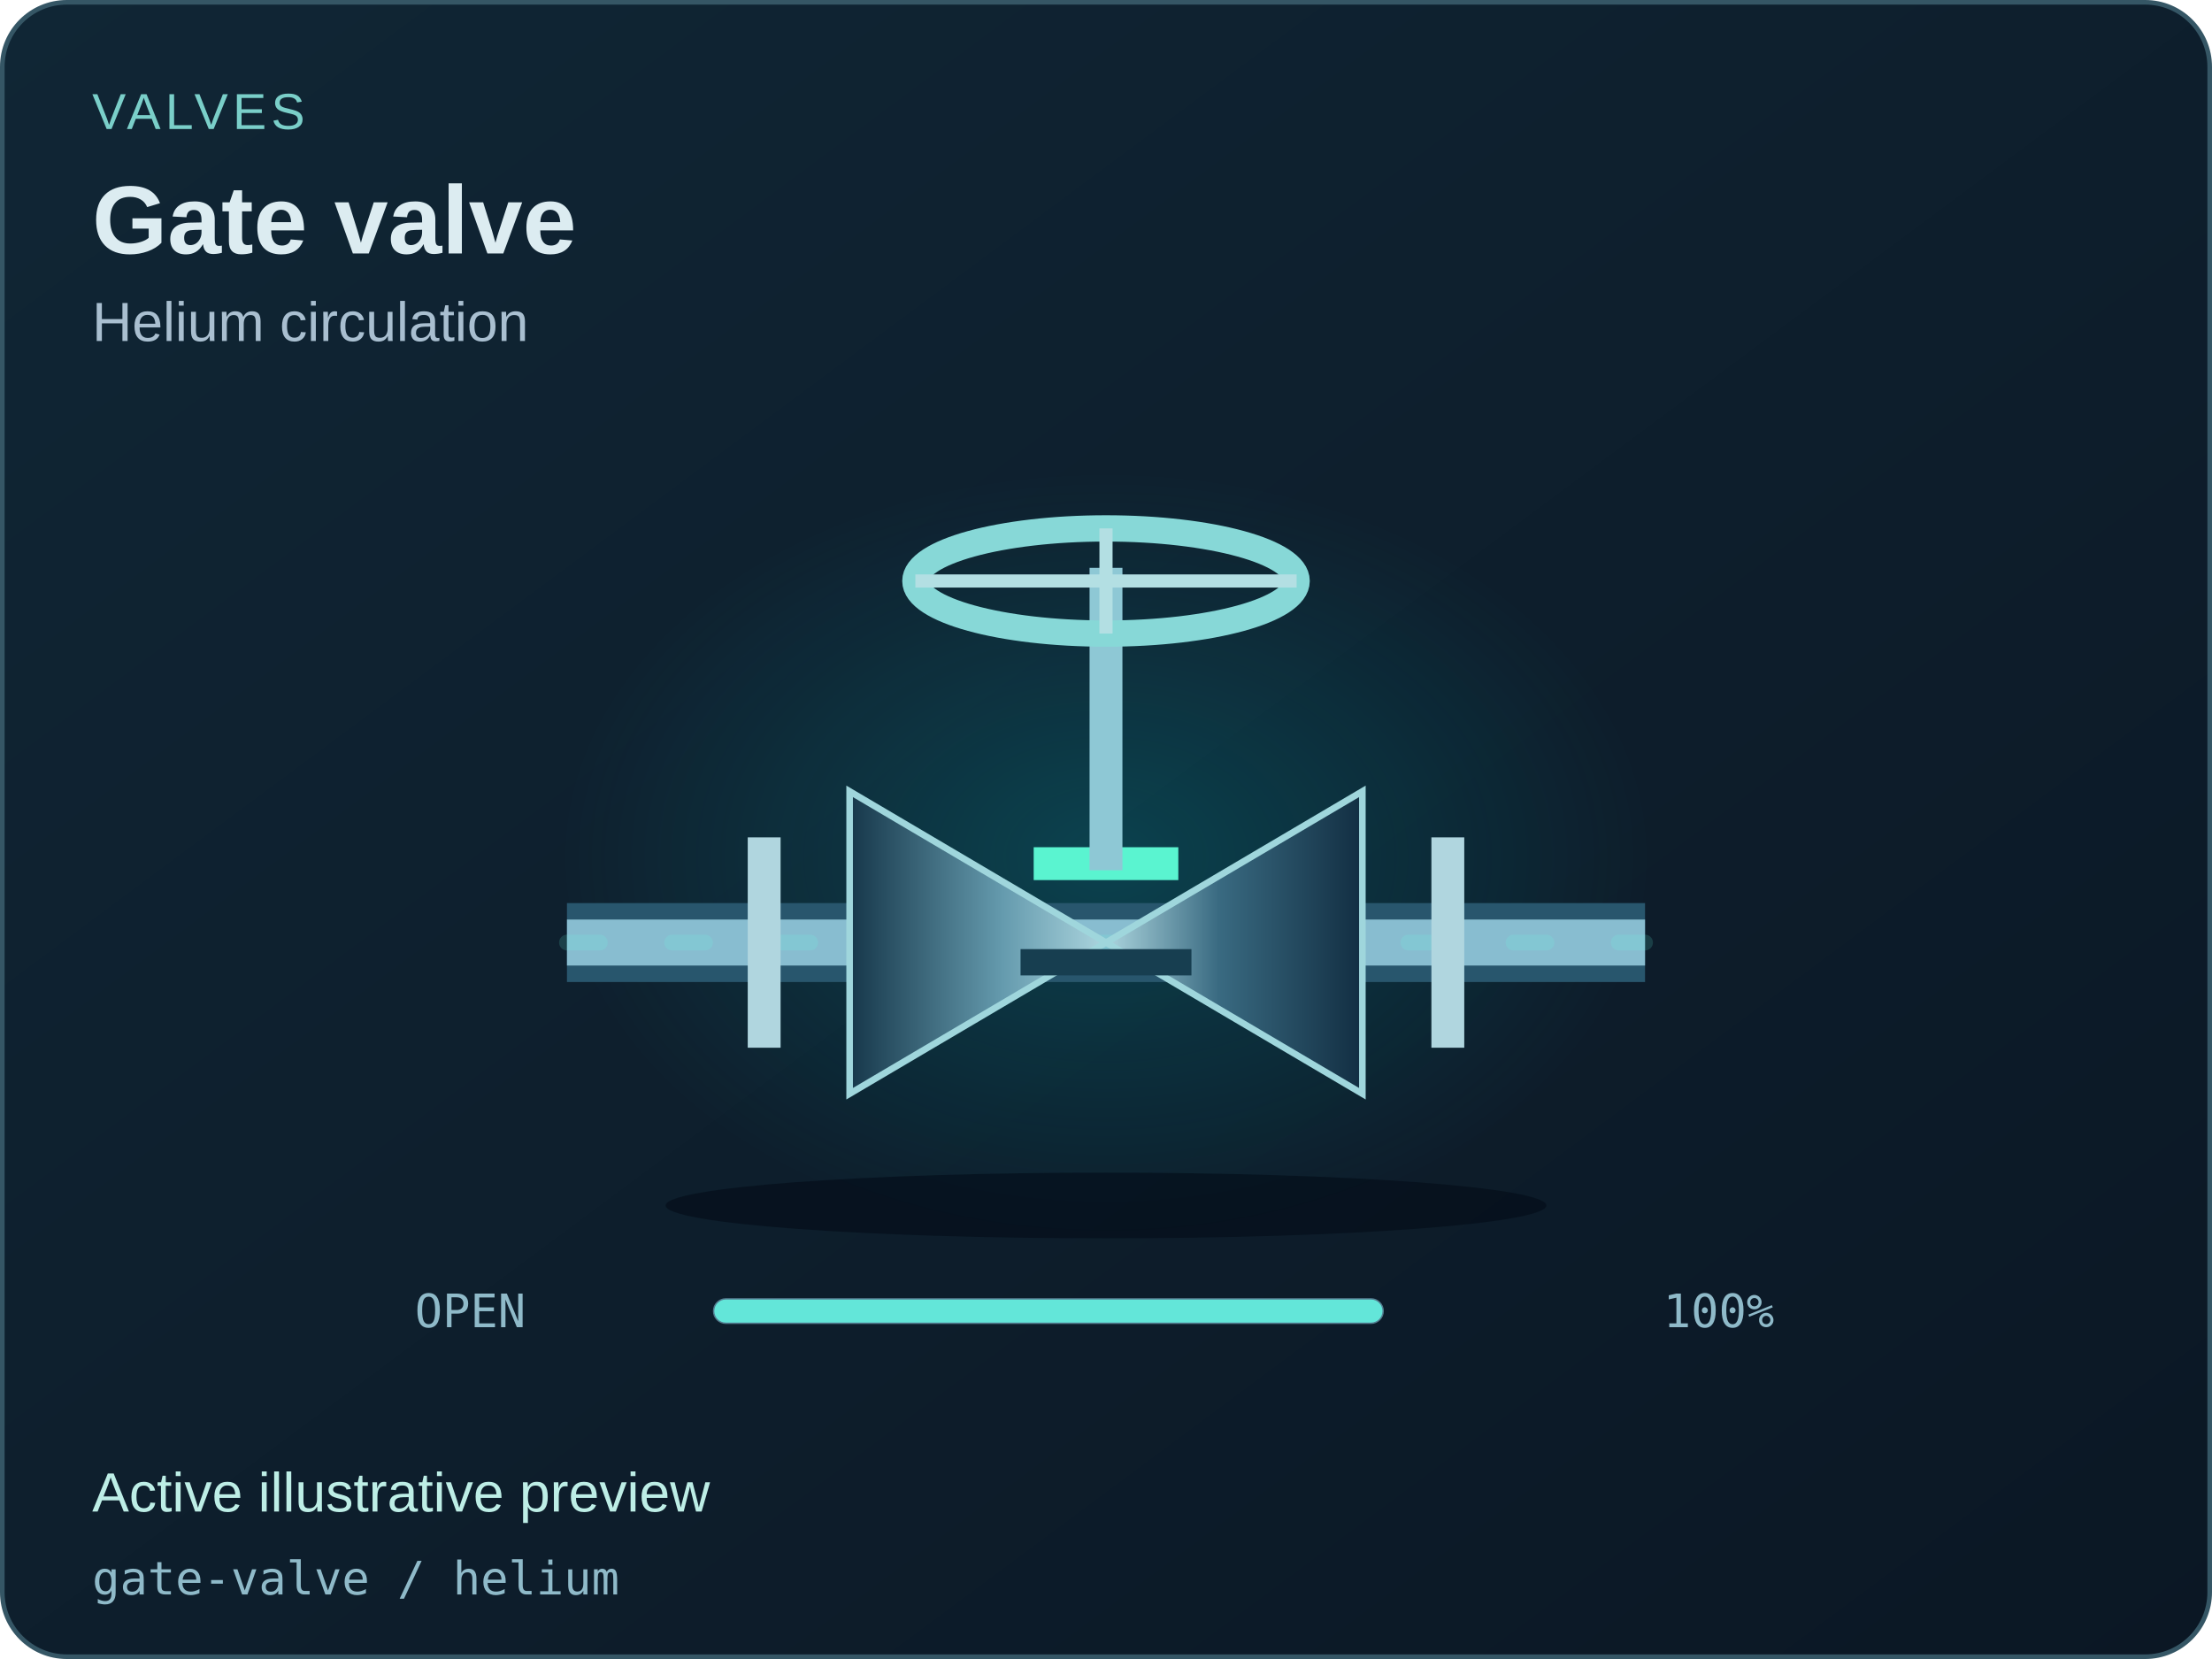
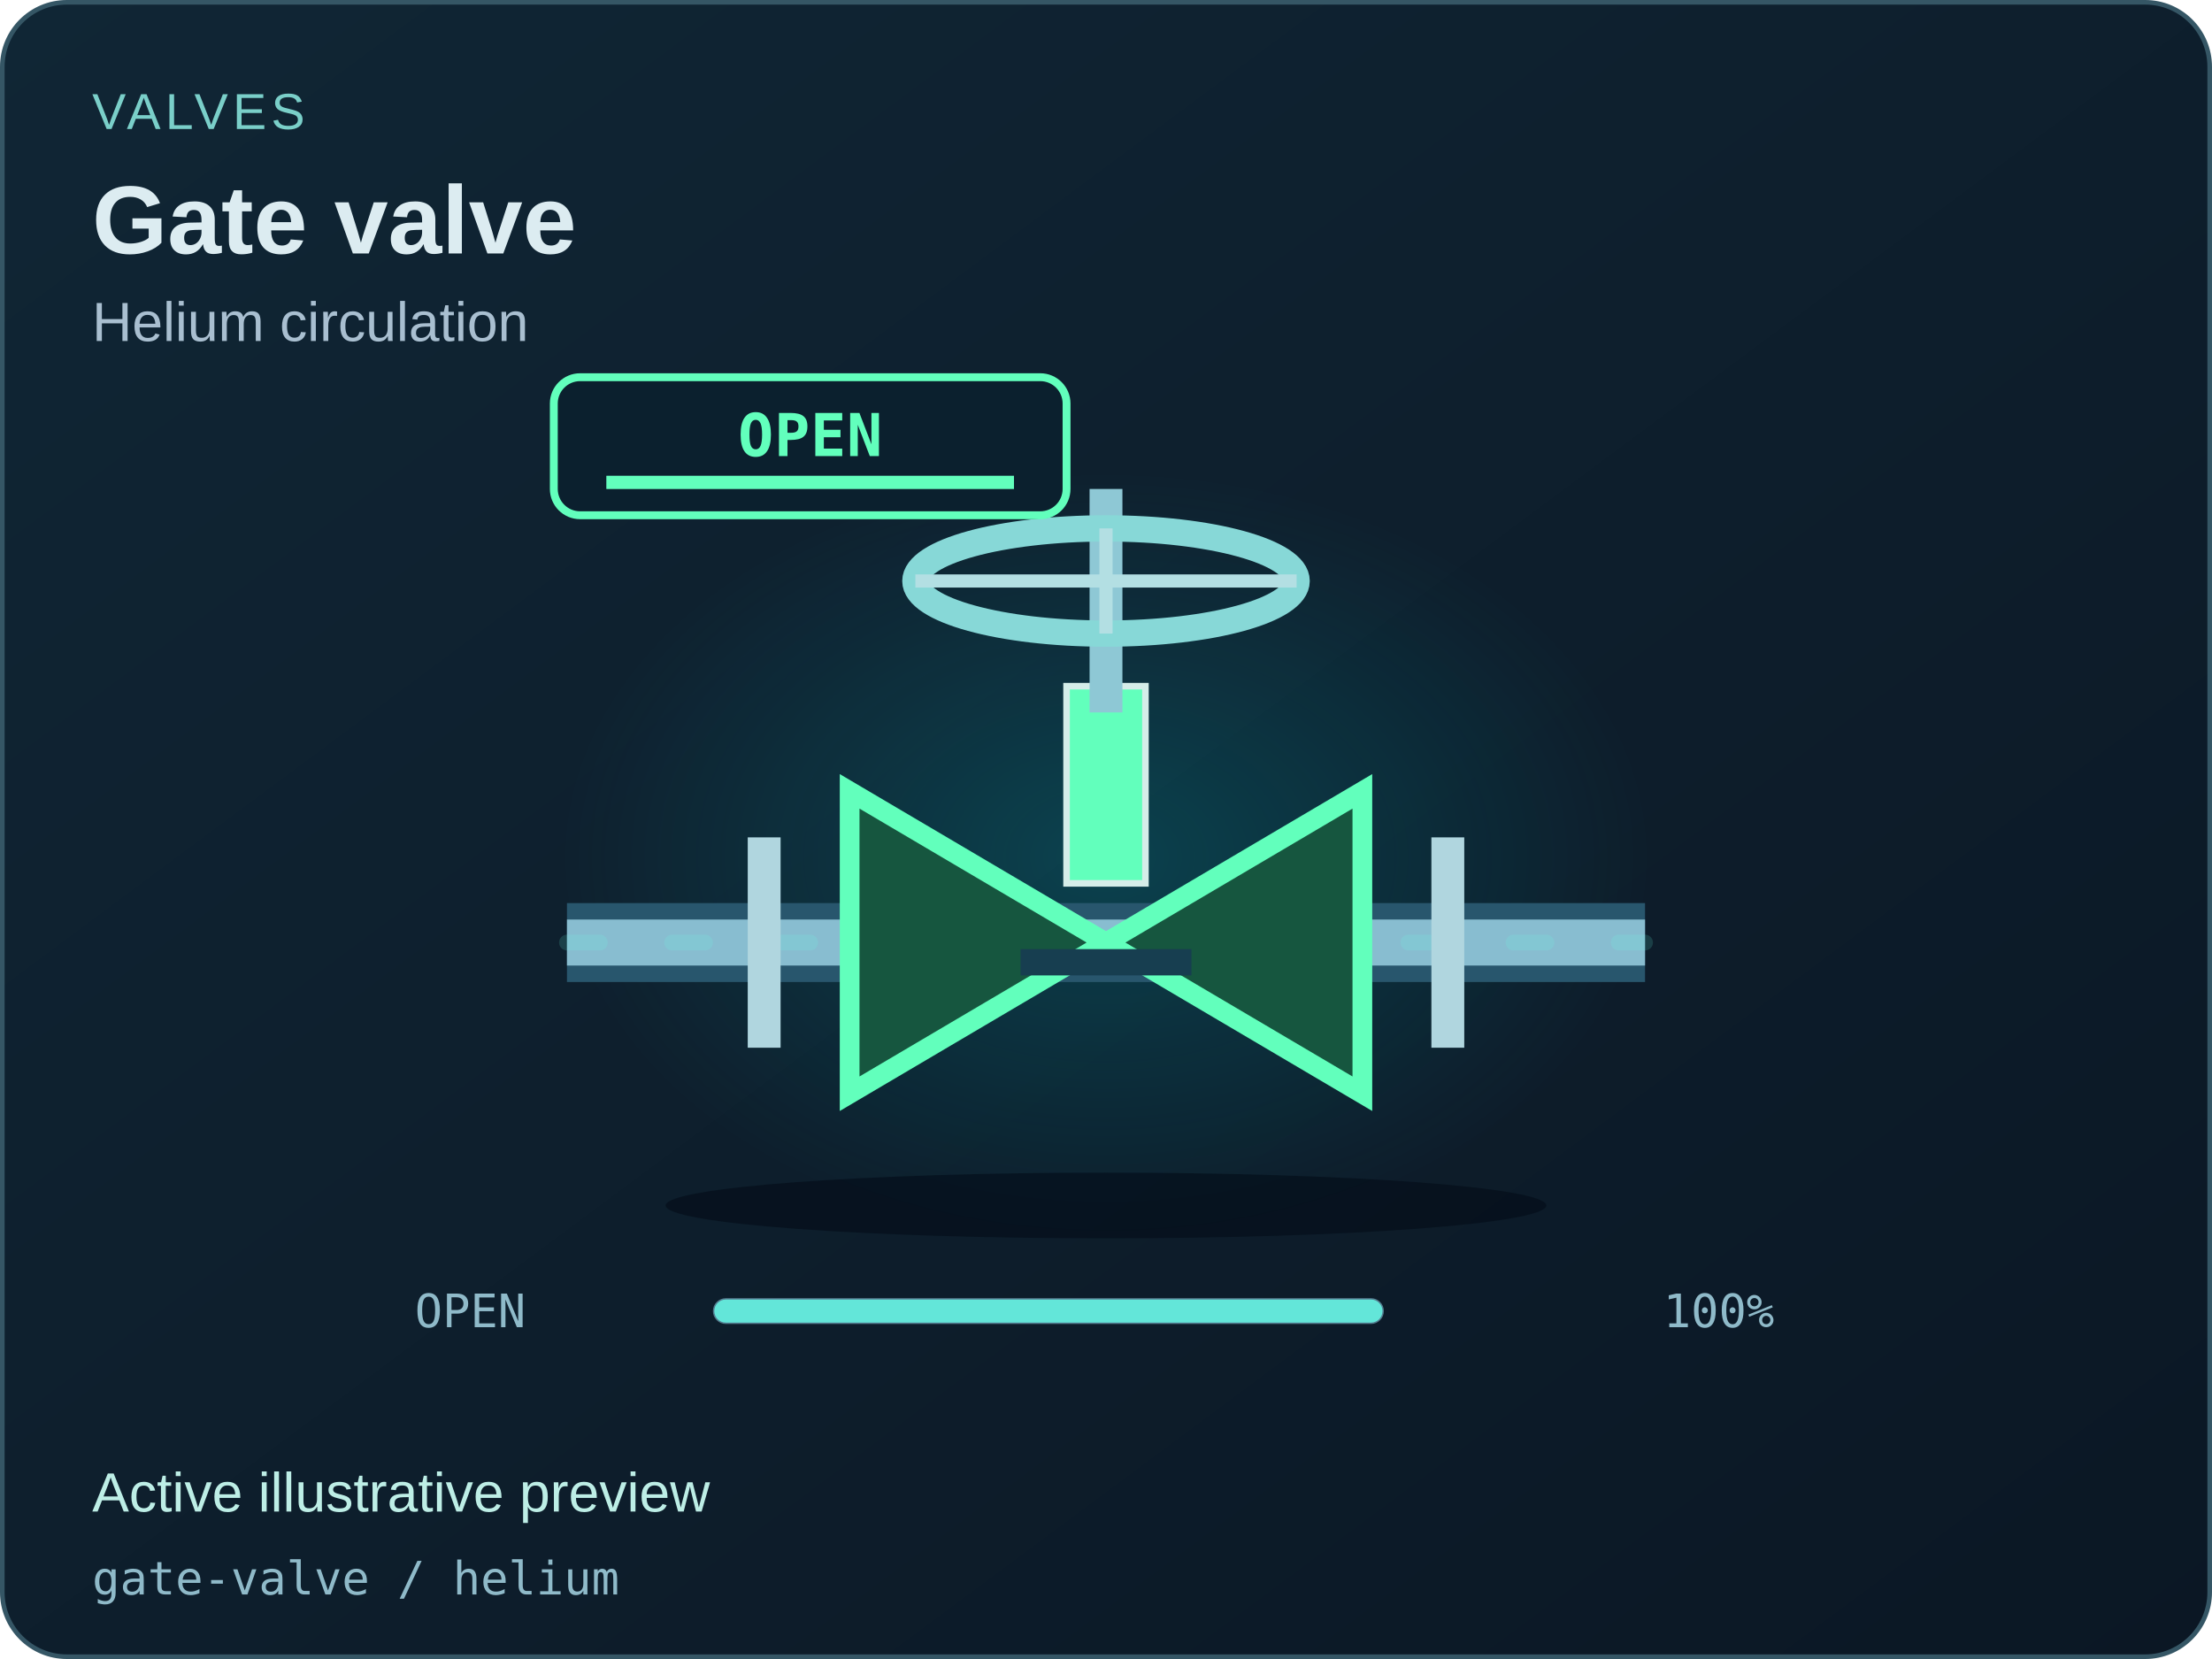
<svg xmlns="http://www.w3.org/2000/svg" width="480" height="360" viewBox="0 0 480 360" role="img" aria-labelledby="gallery-gate-valve-helium-active-title gallery-gate-valve-helium-active-desc">
  <style>:is(.twin-root.is-paused,.twin-document-hidden,html.motion-paused) .twin-equipment-art *,
:is(.twin-root.is-paused,.twin-document-hidden,html.motion-paused) .twin-equipment-art *::before,
:is(.twin-root.is-paused,.twin-document-hidden,html.motion-paused) .twin-equipment-art *::after{animation-play-state:paused!important;transition:none!important}
@media (prefers-reduced-motion:reduce){.twin-equipment-art *,.twin-equipment-art *::before,.twin-equipment-art *::after{animation:none!important;transition:none!important}}
.scada-component{display:inline-flex;position:relative;align-items:center;justify-content:center;width:210px;height:160px;max-width:100%;vertical-align:middle;isolation:isolate;color:#c4ebf1;--scada-accent:#62ffbc;--scada-activity-duration:2.4s}
.scada-component.scada-component-with-gauges{box-sizing:border-box;height:calc(136px + var(--scada-gauge-height,22px));padding-bottom:var(--scada-gauge-height,22px)}
.scada-component&gt;.scada-component-svg{display:block;width:100%;height:100%;overflow:visible;pointer-events:none}
.scada-component .scada-flow{stroke:#68ffe1;stroke-dasharray:5 11;stroke-linecap:round;opacity:.15;animation:scada-flow 1.4s linear infinite;animation-play-state:paused}
.scada-component :is(.scada-valve-disc,.scada-valve-stem,.scada-valve-lever,.scada-contact,.scada-needle){transform-box:view-box;transition:transform .45s ease,rx .45s ease,fill .3s ease}
+ .scada-component :is(.scada-valve-body,.scada-valve-disc,.scada-valve-handle){transition:transform .45s ease,rx .45s ease,fill .3s ease,stroke .3s ease}
+ .scada-component .scada-valve-position-tag text{font:700 9px ui-monospace,SFMono-Regular,Consolas,monospace;letter-spacing:.1px}
+ .scada-component .scada-valve-position-tag{pointer-events:none}
.scada-component[data-scada-host-state=false][data-flow=true] .scada-flow{opacity:var(--scada-flow-opacity,.95)}
.scada-component[data-scada-host-state=false][data-flow=true][data-running=true] .scada-flow{animation-play-state:running}
.scada-component[data-scada-host-state=false][data-running=false] *,.scada-component[data-scada-host-state=false][data-running=false] *::before,.scada-component[data-scada-host-state=false][data-running=false] *::after{animation-play-state:paused!important;transition:none!important}
html.motion-paused .scada-component *,html.motion-paused .scada-component *::before,html.motion-paused .scada-component *::after{animation-play-state:paused!important;transition:none!important}
@keyframes scada-flow{to{stroke-dashoffset:-32}}
@media (prefers-reduced-motion:reduce){.scada-component *,.scada-component *::before,.scada-component *::after{animation:none!important;transition:none!important}}

.gallery-label{font-family:Arial,sans-serif;fill:#dcecf1}
.gallery-code{font-family:monospace;fill:#8fbac9}
.gallery-symbol.scada-component{display:block;width:auto;height:auto;padding:0;max-width:none;overflow:visible}
.gallery-symbol&gt;.twin-equipment-art{display:block;width:auto;height:auto;max-width:none}
.gallery-symbol&gt;svg,.gallery-symbol&gt;.twin-equipment-art&gt;svg{display:block;width:280px!important;height:194px!important;max-width:none!important;max-height:none!important;overflow:visible}
.gallery-condition svg{width:24px;height:24px}
</style>
  <defs>
    <linearGradient id="gallery-gate-valve-helium-active-card" x2="1" y2="1">
      <stop offset="0" stop-color="#102635" />
      <stop offset="1" stop-color="#0b1724" />
    </linearGradient>
  </defs>
  <rect x="0.5" y="0.5" width="479" height="359" rx="14" fill="url(#gallery-gate-valve-helium-active-card)" stroke="#355665" />
  <text class="gallery-label" x="20" y="28" font-size="11" letter-spacing="1" style="fill:#7acfc9">VALVES</text>
  <text class="gallery-label" x="20" y="55" font-size="21" font-weight="600">Gate valve</text>
  <text class="gallery-label" x="20" y="74" font-size="12" style="fill:#a9bfd0">Helium circulation</text>
  <g transform="translate(100 79)">
-     <g class="scada-component scada-component-with-gauges gallery-symbol" data-scada-type="gate-valve" data-scada-instance="scada-gallery-gate-valve-helium-active" data-scada-variant="helium" data-scada-host-state="false" data-active="true" data-failed="false" data-running="true" data-status="normal" data-flow="true" data-damage="none" data-speed-zero="false" data-open="true" data-opening="100" style="--scada-level:55;--scada-load:60;--scada-flow-opacity:0.95;--scada-gauge-height:17px;--scada-activity-duration:2.2s;--activity-speed:2.2s;--buffer-fraction:0.55;--scada-level-offset:0px;--flame-scale:0.975" aria-hidden="true">
+     <g class="scada-component scada-component-with-gauges gallery-symbol" data-scada-type="gate-valve" data-scada-instance="scada-gallery-gate-valve-helium-active" data-scada-variant="helium" data-valve-position="open" data-scada-host-state="false" data-active="true" data-failed="false" data-running="true" data-status="normal" data-flow="true" data-damage="none" data-speed-zero="false" data-open="true" data-opening="100" style="--scada-level:55;--scada-load:60;--scada-flow-opacity:0.95;--scada-gauge-height:17px;--scada-activity-duration:2.2s;--activity-speed:2.2s;--buffer-fraction:0.55;--scada-level-offset:0px;--flame-scale:0.975" aria-hidden="true">
      <svg class="scada-component-svg" viewBox="0 0 180 136" aria-hidden="true" focusable="false" x="0" y="0" width="280" height="194" preserveAspectRatio="xMidYMid meet">
        <defs>
          <linearGradient id="scada-gallery-gate-valve-helium-active-steel">
            <stop stop-color="#16374a" />
            <stop offset=".3" stop-color="#659bae" />
            <stop offset=".5" stop-color="#acd5de" />
            <stop offset=".72" stop-color="#396a81" />
            <stop offset="1" stop-color="#122e42" />
          </linearGradient>
          <linearGradient id="scada-gallery-gate-valve-helium-active-glass" x2=".8" y2="1">
            <stop stop-color="#69eff1" stop-opacity=".18" />
            <stop offset="1" stop-color="#081827" stop-opacity=".65" />
          </linearGradient>
          <linearGradient id="scada-gallery-gate-valve-helium-active-liquid" x2="0" y2="1">
            <stop stop-color="#57ffd0" stop-opacity=".85" />
            <stop offset="1" stop-color="#087a92" stop-opacity=".55" />
          </linearGradient>
          <radialGradient id="scada-gallery-gate-valve-helium-active-glow">
            <stop stop-color="#00e5e9" stop-opacity=".18" />
            <stop offset="1" stop-color="#00e5e9" stop-opacity="0" />
          </radialGradient>
        </defs>
        <ellipse cx="90" cy="75" rx="83" ry="59" fill="url(#scada-gallery-gate-valve-helium-active-glow)" />
        <ellipse cx="90" cy="128" rx="67" ry="5" fill="#030d19" opacity=".65" />
        <g class="scada-drawing">
          <path d="M8 88H172" fill="none" stroke="#28566d" stroke-width="12" stroke-linejoin="round" />
          <path d="M8 88H172" fill="none" stroke="#88bdd0" stroke-width="7" stroke-linejoin="round" />
          <path class="scada-flow " d="M8 88H172" fill="none" stroke-width="2.4" />
          <path d="M38 72v32M142 72v32" stroke="#b0d6df" stroke-width="5" />
-           <path d="M51 65l39 23 39-23v46L90 88l-39 23Z" fill="url(#scada-gallery-gate-valve-helium-active-steel)" stroke="#9fd6dc" />
+           <path class="scada-valve-body" d="M51 65l39 23 39-23v46L90 88l-39 23Z" fill="#16563f" stroke="#62ffbc" stroke-width="3" />
          <path d="M77 91h26" stroke="#173e50" stroke-width="4" />
-           <path class="scada-valve-disc" d="M79 88h22" stroke="#5af4d0" stroke-width="5" style="transform:translateY(-12px)" />
-           <path class="scada-valve-stem" d="M90 89V43" stroke="#8ec8d5" stroke-width="5" style="transform:translateY(-12px)" />
+           <path class="scada-valve-disc" d="M84 73h12v30H84Z" fill="#62ffbc" stroke="#d5ede9" stroke-width="1" style="transform:translateY(-24px)" />
+           <path class="scada-valve-stem" d="M90 77V43" stroke="#8ec8d5" stroke-width="5" style="transform:translateY(-24px)" />
          <ellipse cx="90" cy="33" rx="29" ry="8" fill="none" stroke="#87d8d7" stroke-width="4" />
          <path d="M61 33h58M90 25v16" stroke="#b3dfe3" stroke-width="2" />
+         </g>
+         <g class="scada-valve-position-tag" data-valve-position="open">
+           <rect x="6" y="2" width="78" height="21" rx="4" fill="#0b202e" stroke="#62ffbc" stroke-width="1.2" />
+           <text x="45" y="14" text-anchor="middle" fill="#62ffbc">OPEN</text>
+           <path d="M14 18h62" stroke="#405b69" stroke-width="2" />
+           <path class="scada-valve-position-bar" d="M14 18h62" stroke="#62ffbc" stroke-width="2" />
        </g>
      </svg>
    </g>
  </g>
  <g data-scada-gauge="opening">
    <text class="gallery-code" x="90" y="288" font-size="10">OPEN</text>
    <rect x="155" y="282" width="145" height="5" rx="2.5" fill="#153c50" stroke="#537d90" stroke-width="0.6" />
    <rect x="155" y="282" width="145" height="5" rx="2.5" fill="#63e6d9" />
    <text class="gallery-code" x="385" y="288" font-size="10" text-anchor="end">100%</text>
  </g>
  <text class="gallery-label" x="20" y="328" font-size="12" style="fill:#bdeee6">Active illustrative preview</text>
  <text class="gallery-code" x="20" y="346" font-size="10">gate-valve / helium</text>
</svg>
